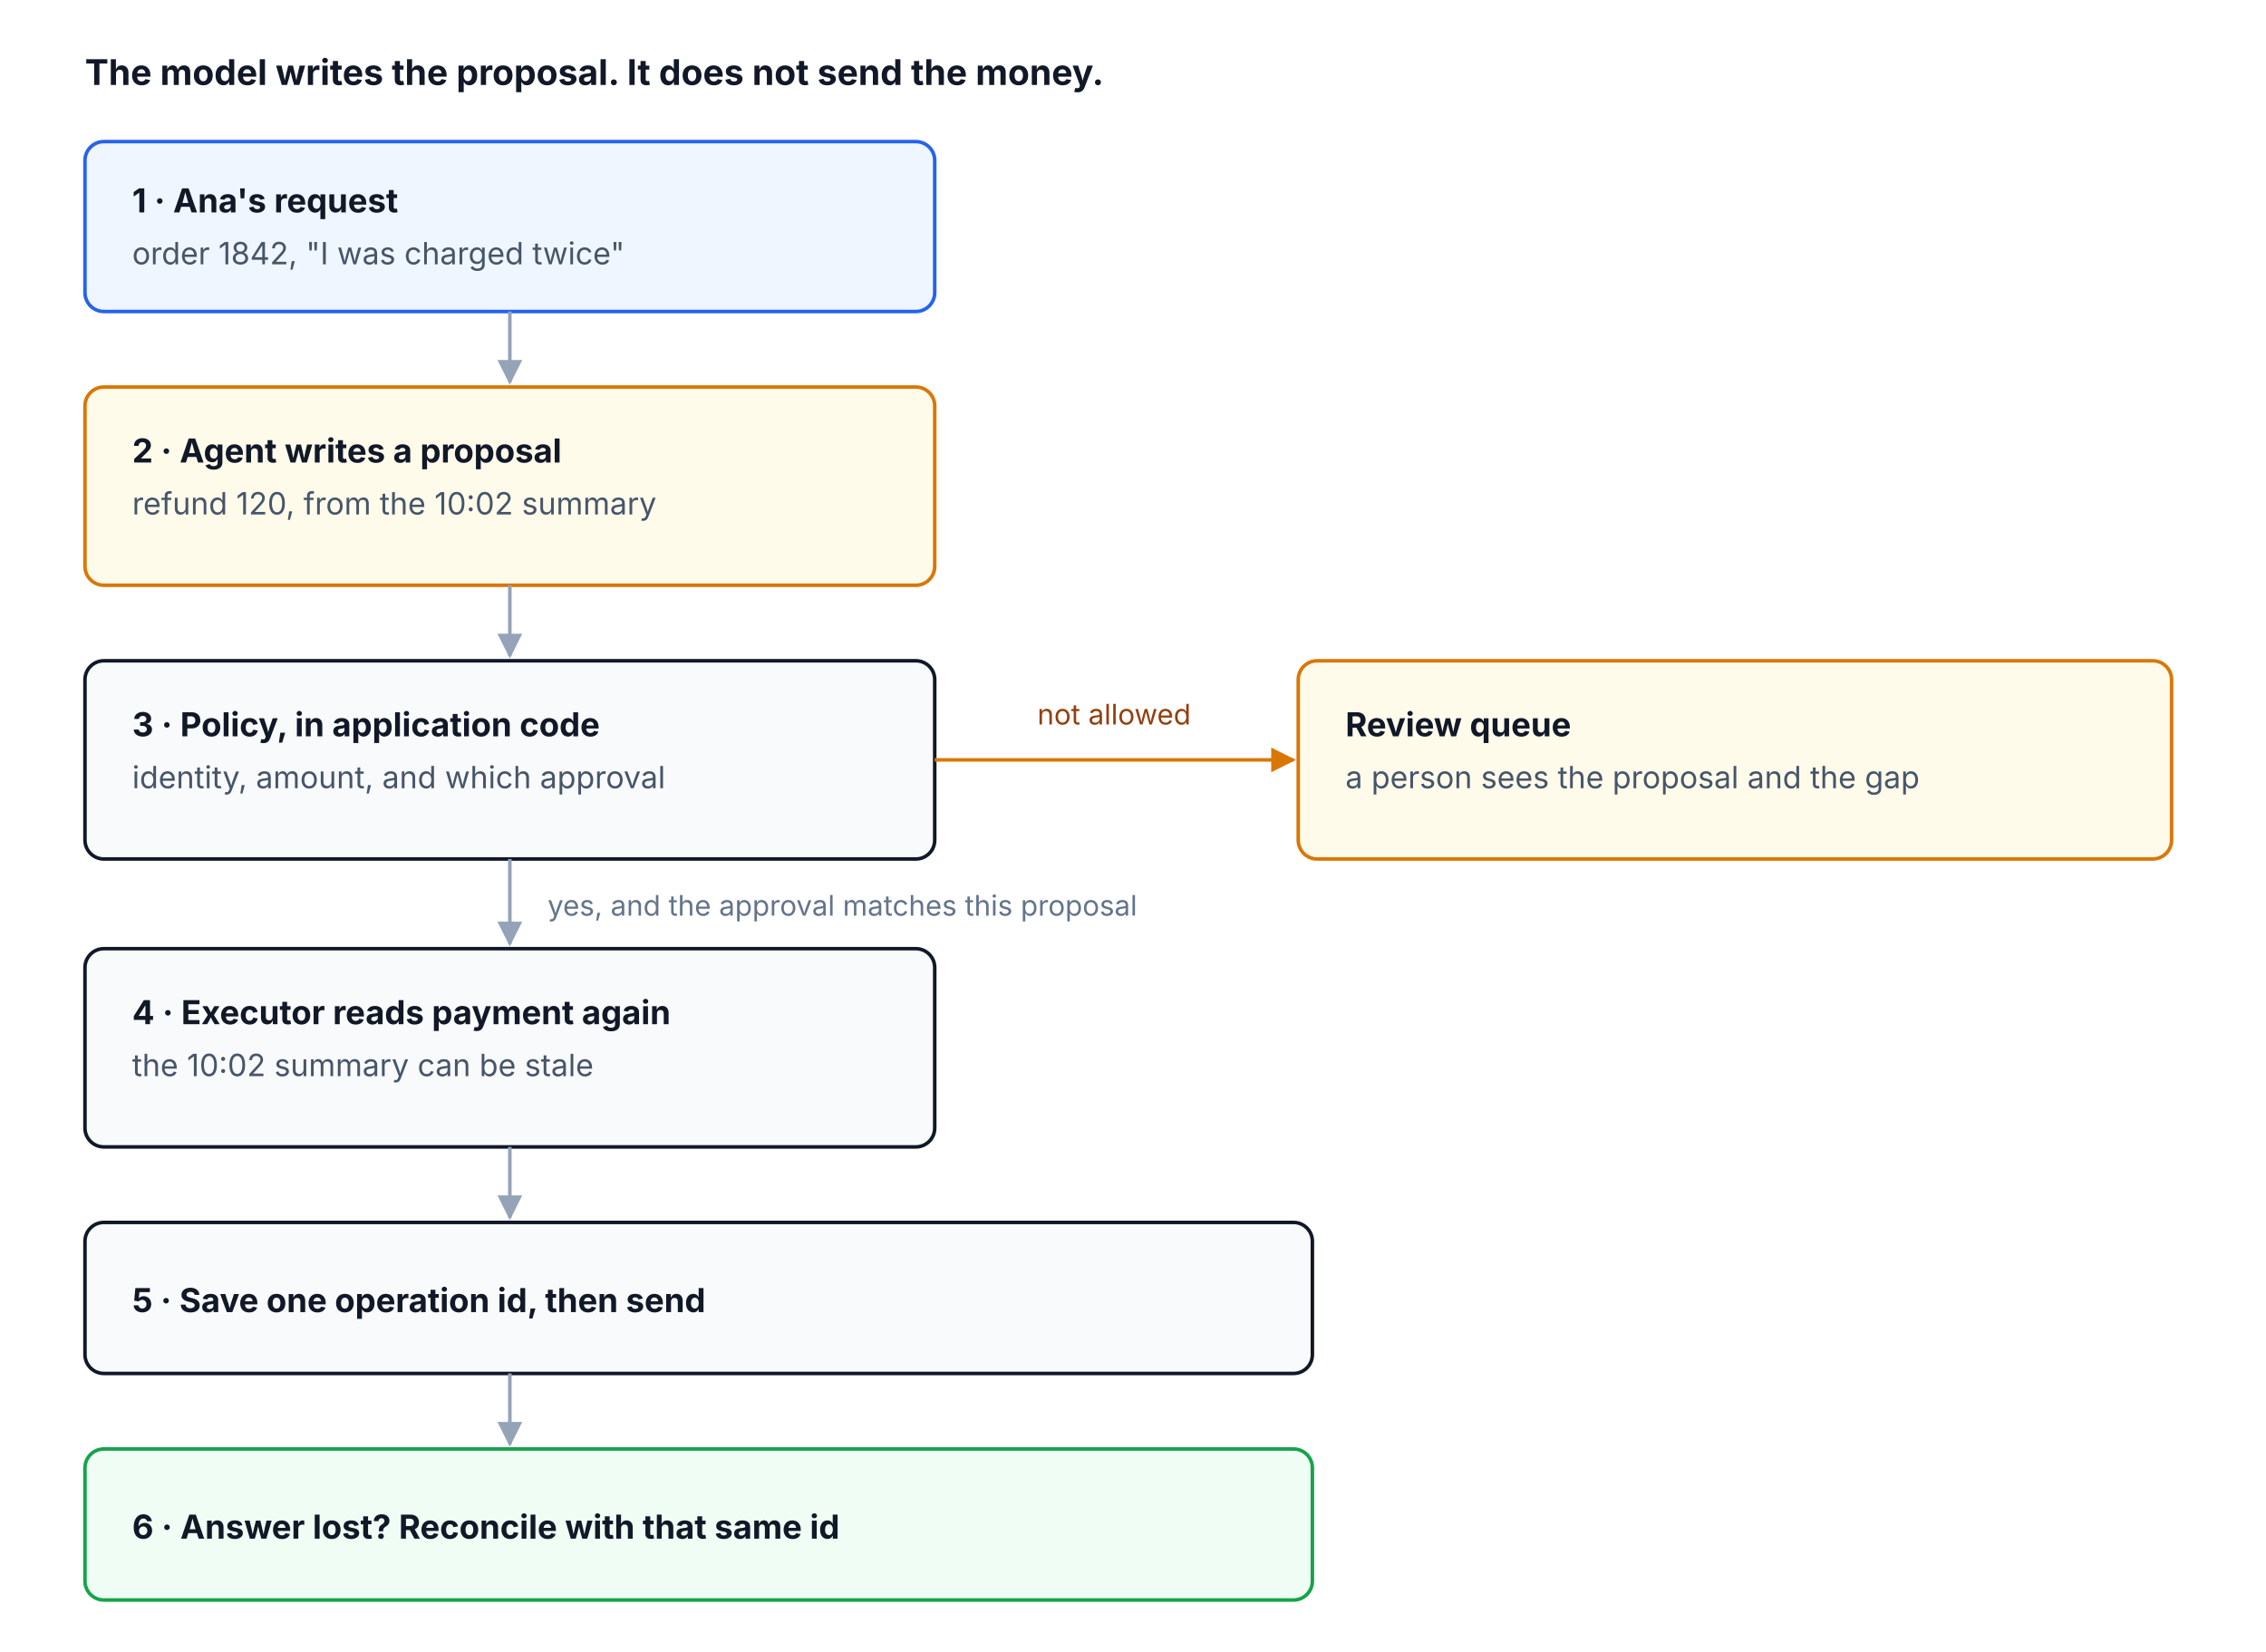
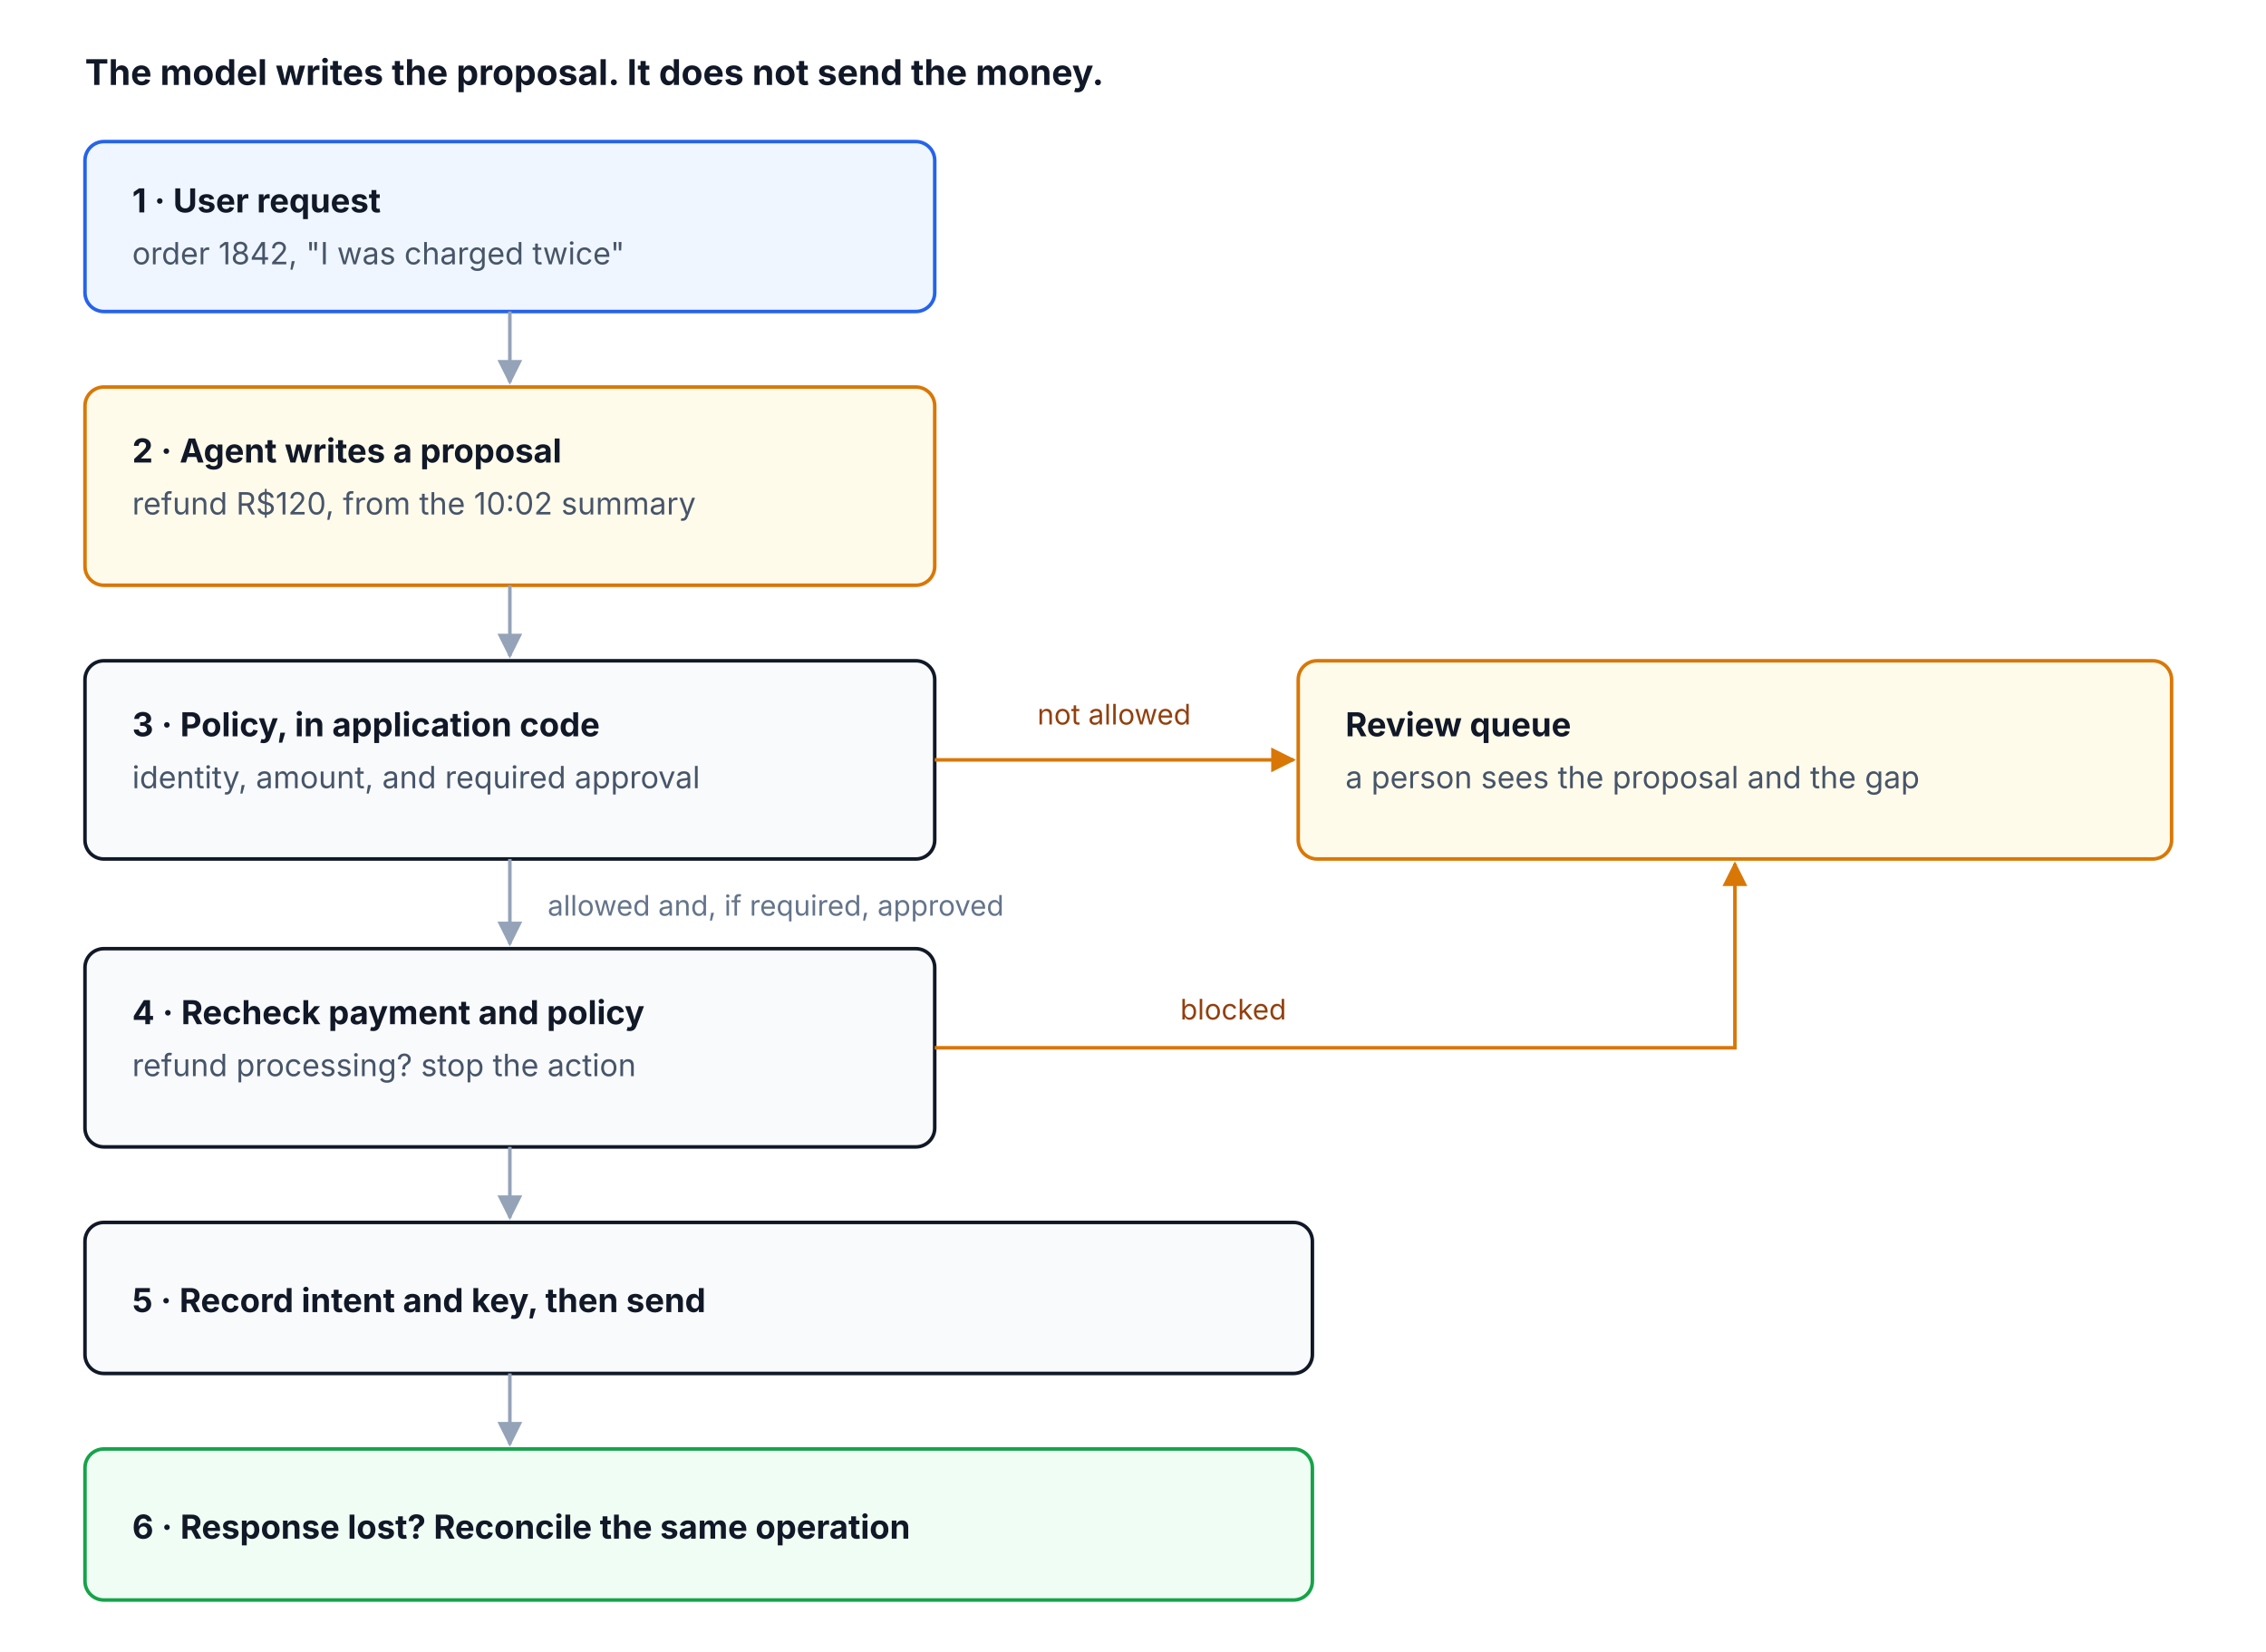
<svg xmlns="http://www.w3.org/2000/svg" viewBox="0 0 960 700" width="960" height="700" role="img" font-family="Inter, -apple-system, 'Segoe UI', Helvetica, Arial, sans-serif">
  <defs>
    <marker id="a" viewBox="0 0 10 10" refX="9" refY="5" markerWidth="7" markerHeight="7" orient="auto-start-reverse">
      <path d="M0,0 L10,5 L0,10 z" fill="#94a3b8" />
    </marker>
    <marker id="ao" viewBox="0 0 10 10" refX="9" refY="5" markerWidth="7" markerHeight="7" orient="auto-start-reverse">
      <path d="M0,0 L10,5 L0,10 z" fill="#d97706" />
    </marker>
  </defs>
  <rect width="960" height="700" fill="#ffffff" />
  <text x="36" y="36" font-size="15" font-weight="700" fill="#111827">The model writes the proposal. It does not send the money.</text>
  <rect x="36" y="60" width="360" height="72" rx="8" fill="#eff6ff" stroke="#2563eb" stroke-width="1.5" />
-   <text x="56" y="90" font-size="14" font-weight="700" fill="#111827">1 · Ana's request</text>
+   <text x="56" y="90" font-size="14" font-weight="700" fill="#111827">1 · User request</text>
  <text x="56" y="112" font-size="13" fill="#475569">order 1842, "I was charged twice"</text>
  <line x1="216" y1="132" x2="216" y2="162" stroke="#94a3b8" stroke-width="1.5" marker-end="url(#a)" />
  <rect x="36" y="164" width="360" height="84" rx="8" fill="#fffbeb" stroke="#d97706" stroke-width="1.5" />
  <text x="56" y="196" font-size="14" font-weight="700" fill="#111827">2 · Agent writes a proposal</text>
-   <text x="56" y="218" font-size="13" fill="#475569">refund 120, from the 10:02 summary</text>
+   <text x="56" y="218" font-size="13" fill="#475569">refund R$120, from the 10:02 summary</text>
  <line x1="216" y1="248" x2="216" y2="278" stroke="#94a3b8" stroke-width="1.5" marker-end="url(#a)" />
  <rect x="36" y="280" width="360" height="84" rx="8" fill="#f8fafc" stroke="#111827" stroke-width="1.5" />
  <text x="56" y="312" font-size="14" font-weight="700" fill="#111827">3 · Policy, in application code</text>
-   <text x="56" y="334" font-size="13" fill="#475569">identity, amount, and which approval</text>
+   <text x="56" y="334" font-size="13" fill="#475569">identity, amount, and required approval</text>
  <line x1="396" y1="322" x2="548" y2="322" stroke="#d97706" stroke-width="1.5" marker-end="url(#ao)" />
  <rect x="424" y="294" width="96" height="16" fill="#ffffff" />
  <text x="472" y="307" text-anchor="middle" font-size="12" fill="#92400e">not allowed</text>
  <rect x="550" y="280" width="370" height="84" rx="8" fill="#fffbeb" stroke="#d97706" stroke-width="1.5" />
  <text x="570" y="312" font-size="14" font-weight="700" fill="#111827">Review queue</text>
  <text x="570" y="334" font-size="13" fill="#475569">a person sees the proposal and the gap</text>
  <line x1="216" y1="364" x2="216" y2="400" stroke="#94a3b8" stroke-width="1.5" marker-end="url(#a)" />
-   <text x="232" y="388" font-size="12" fill="#64748b">yes, and the approval matches this proposal</text>
+   <text x="232" y="388" font-size="12" fill="#64748b">allowed and, if required, approved</text>
  <rect x="36" y="402" width="360" height="84" rx="8" fill="#f8fafc" stroke="#111827" stroke-width="1.5" />
-   <text x="56" y="434" font-size="14" font-weight="700" fill="#111827">4 · Executor reads payment again</text>
-   <text x="56" y="456" font-size="13" fill="#475569">the 10:02 summary can be stale</text>
+   <text x="56" y="434" font-size="14" font-weight="700" fill="#111827">4 · Recheck payment and policy</text>
+   <text x="56" y="456" font-size="13" fill="#475569">refund processing? stop the action</text>
  <line x1="216" y1="486" x2="216" y2="516" stroke="#94a3b8" stroke-width="1.5" marker-end="url(#a)" />
  <rect x="36" y="518" width="520" height="64" rx="8" fill="#f8fafc" stroke="#111827" stroke-width="1.5" />
-   <text x="56" y="556" font-size="14" font-weight="700" fill="#111827">5 · Save one operation id, then send</text>
+   <text x="56" y="556" font-size="14" font-weight="700" fill="#111827">5 · Record intent and key, then send</text>
  <line x1="216" y1="582" x2="216" y2="612" stroke="#94a3b8" stroke-width="1.5" marker-end="url(#a)" />
  <rect x="36" y="614" width="520" height="64" rx="8" fill="#f0fdf4" stroke="#16a34a" stroke-width="1.5" />
-   <text x="56" y="652" font-size="14" font-weight="700" fill="#111827">6 · Answer lost? Reconcile with that same id</text>
+   <text x="56" y="652" font-size="14" font-weight="700" fill="#111827">6 · Response lost? Reconcile the same operation</text>
+   <path d="M396,444 H735 V366" fill="none" stroke="#d97706" stroke-width="1.5" marker-end="url(#ao)" />
+   <text x="500" y="432" font-size="12" fill="#92400e">blocked</text>
</svg>
